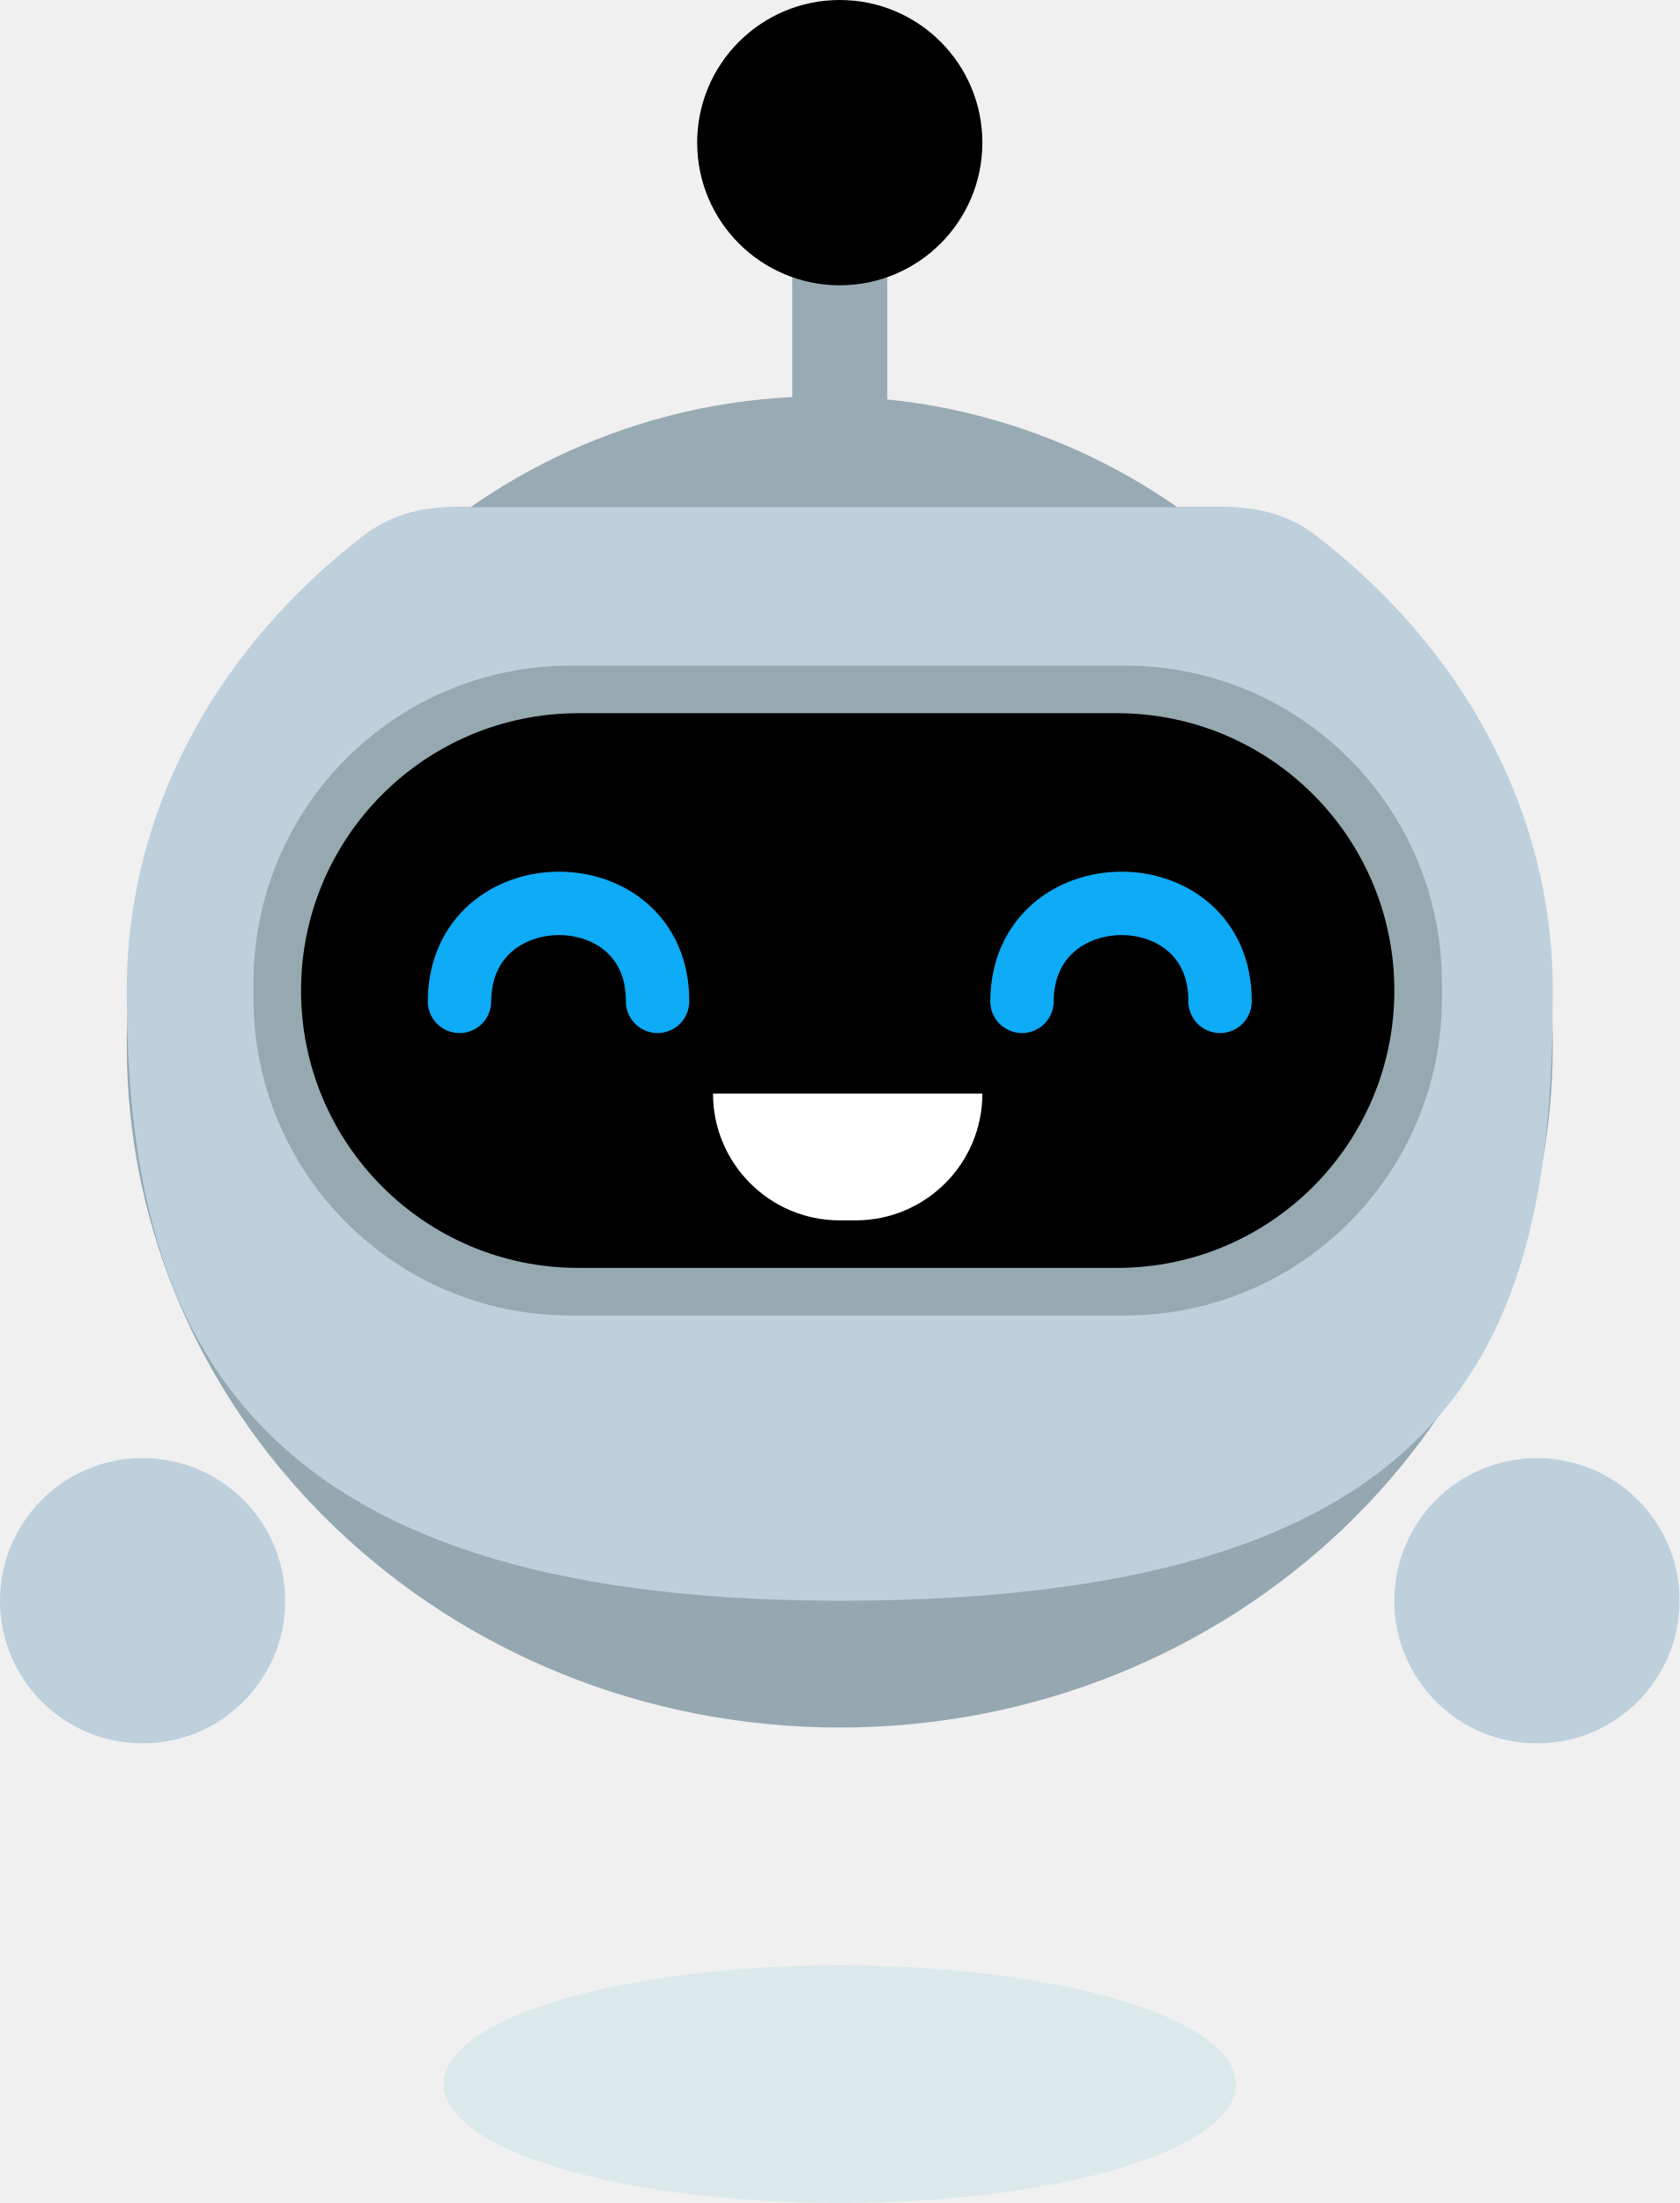
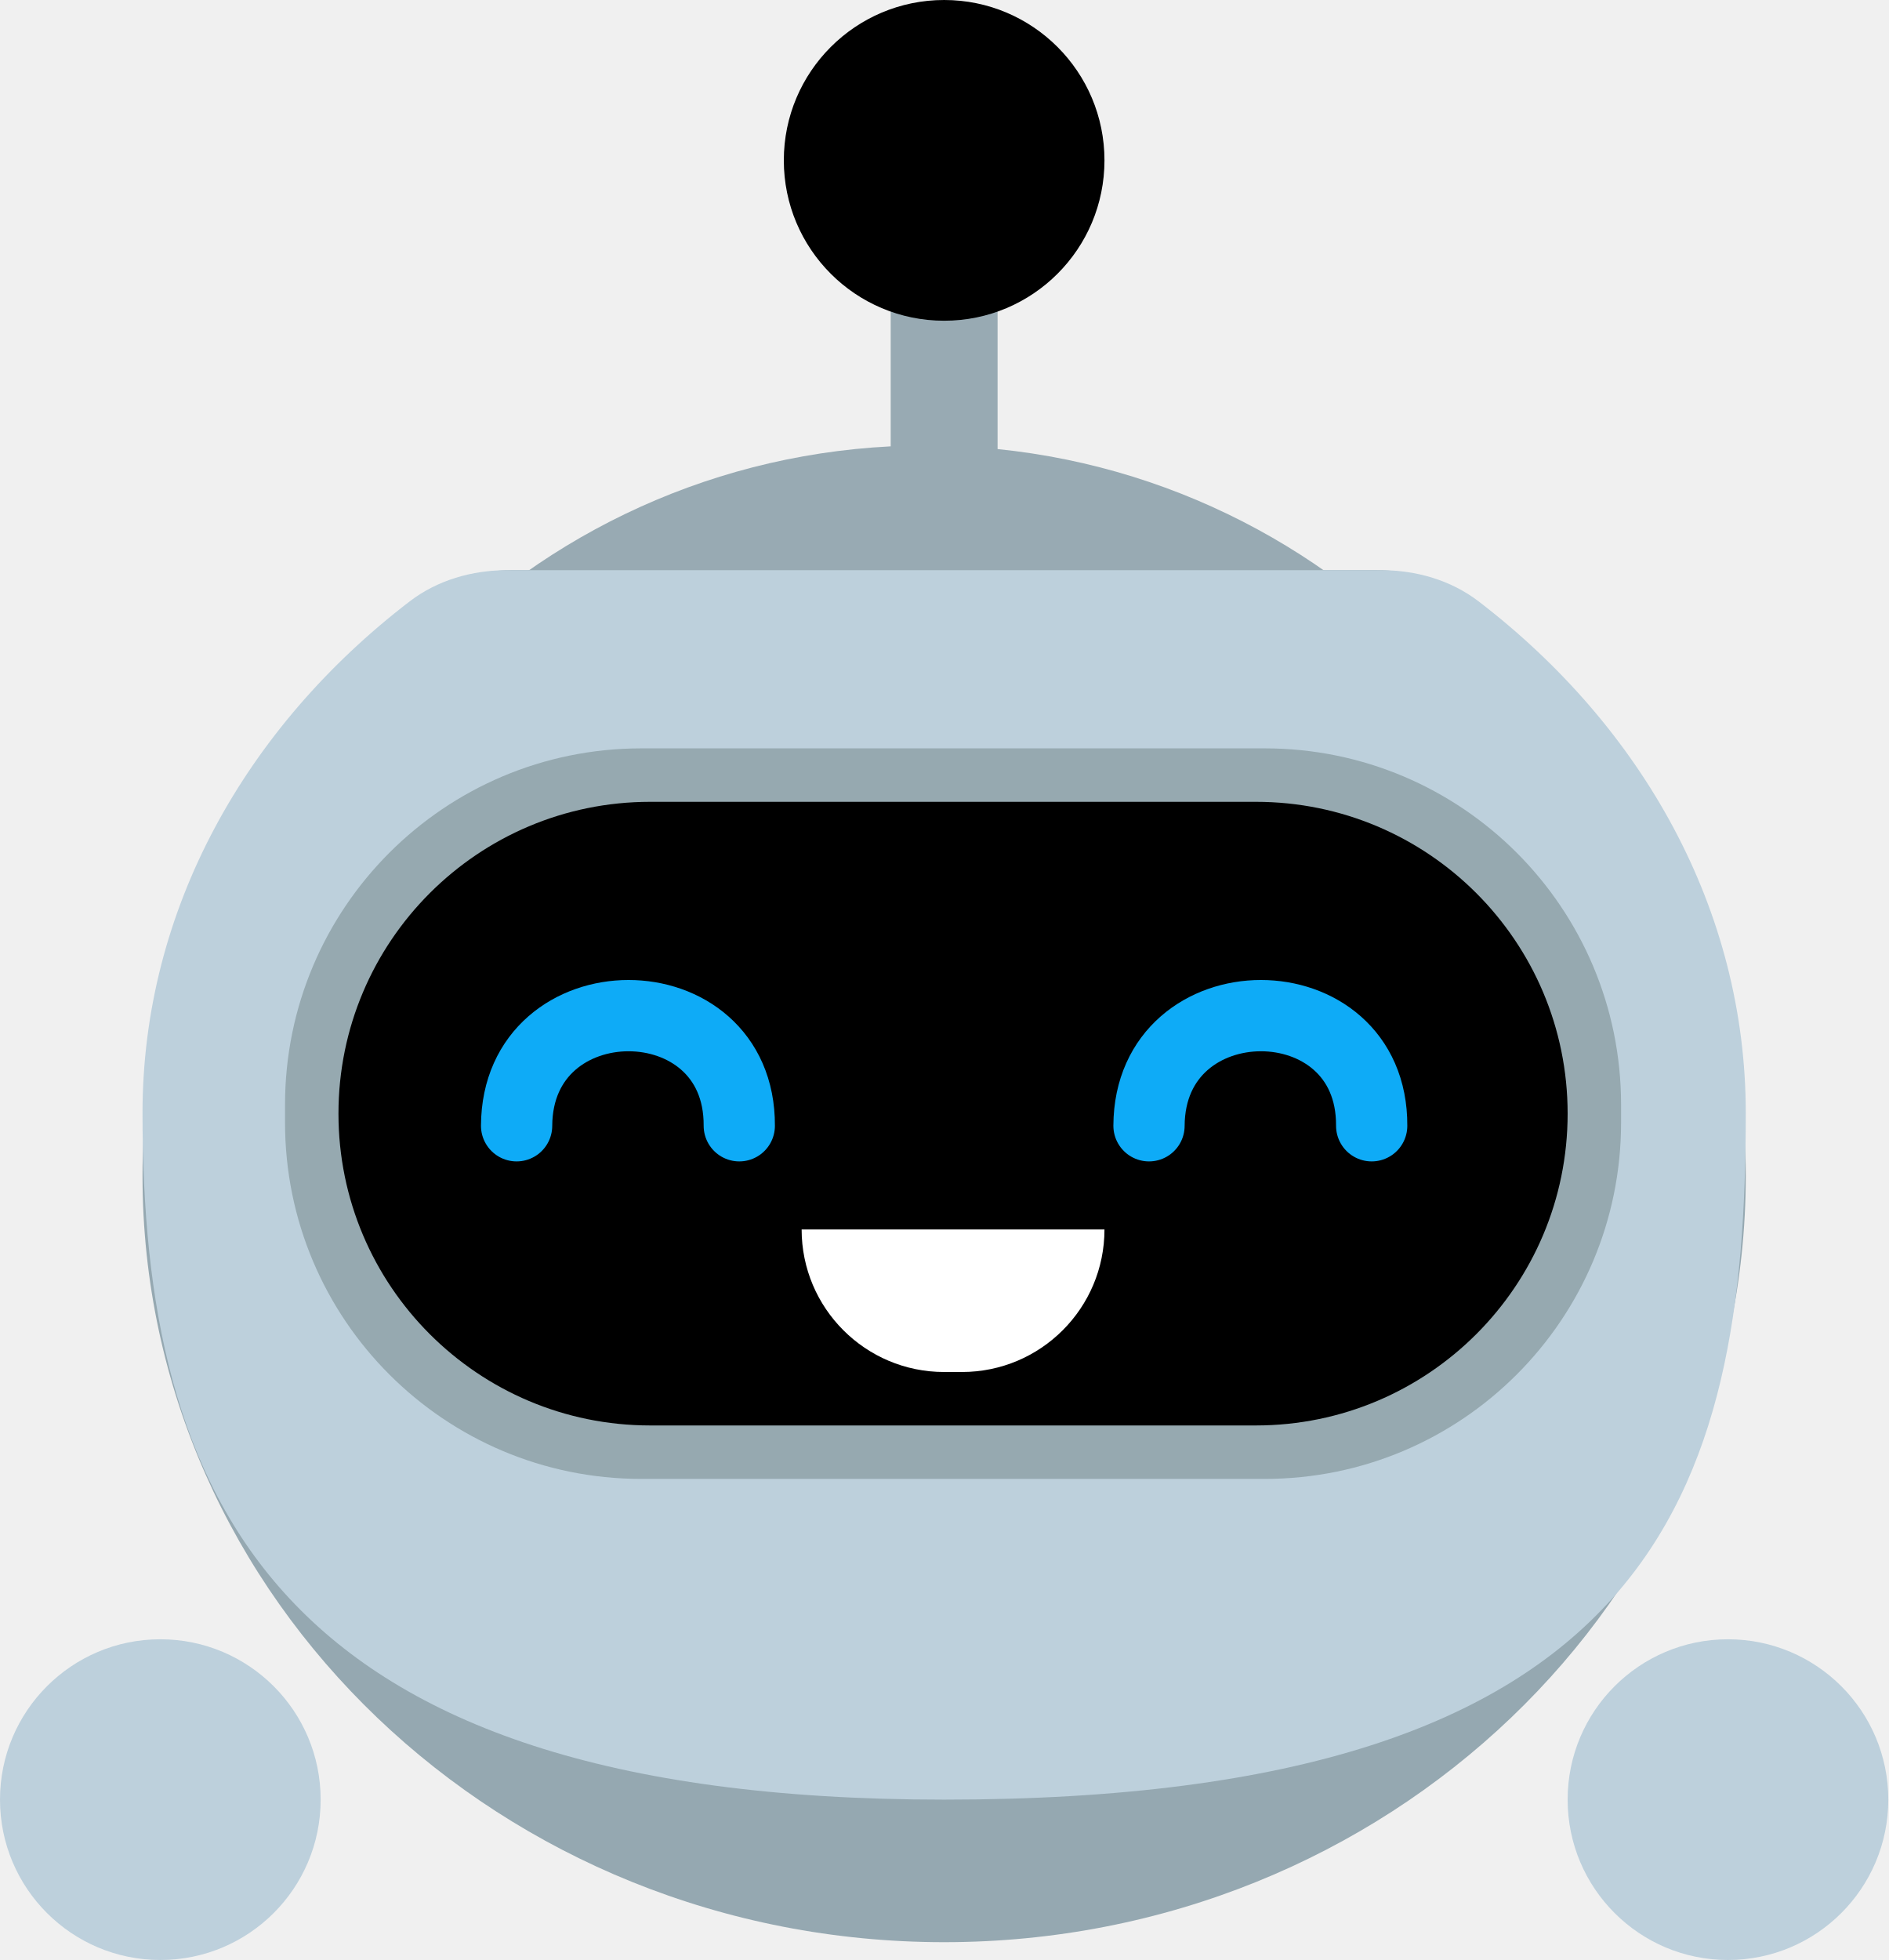
- <svg xmlns="http://www.w3.org/2000/svg" width="106" height="139" viewBox="0 0 106 139" fill="none">
+ <svg xmlns="http://www.w3.org/2000/svg" width="106" height="110" viewBox="0 0 106 110" fill="none">
  <rect x="50" y="17" width="6" height="10" fill="#98AAB3" />
  <circle cx="52" cy="64" r="39" fill="#98AAB3" />
  <path d="M77.248 32C79.392 32 81.503 32.661 83.127 34.061C92.259 41.931 98 53.324 98 66C98 89.748 77.853 109 53 109C28.147 109 8 89.748 8 66C8 53.324 13.741 41.931 22.873 34.061C24.497 32.661 26.608 32 28.752 32H77.248Z" fill="#95A8B1" />
  <path d="M77.531 32C79.499 32 81.443 32.556 83.005 33.753C92.208 40.808 98 51.058 98 62.468C98 83.748 93 101 53 101C15 101 8 83.748 8 62.468C8 51.058 13.792 40.808 22.995 33.753C24.557 32.556 26.501 32 28.469 32H77.531Z" fill="#BDD0DC" />
  <circle cx="53" cy="9" r="9" fill="black" />
  <rect x="16" y="42" width="75" height="41" rx="20" fill="#96A9B0" />
  <rect x="19" y="45" width="69" height="35" rx="17.5" fill="black" />
  <path d="M29 63.181C29.038 54.945 41.544 54.934 41.5 63.181" stroke="#0EABF7" stroke-width="4" stroke-linecap="round" />
  <path d="M64.5 63.181C64.538 54.945 77.044 54.934 77 63.181" stroke="#0EABF7" stroke-width="4" stroke-linecap="round" />
  <path d="M45 69H62C62 73.418 58.418 77 54 77H53C48.582 77 45 73.418 45 69Z" fill="white" />
  <circle cx="97" cy="101" r="9" fill="#BDD0DC" />
  <circle cx="9" cy="101" r="9" fill="#BDD0DC" />
-   <ellipse cx="53" cy="131.5" rx="25" ry="7.5" fill="#DBE9EB" />
</svg>
